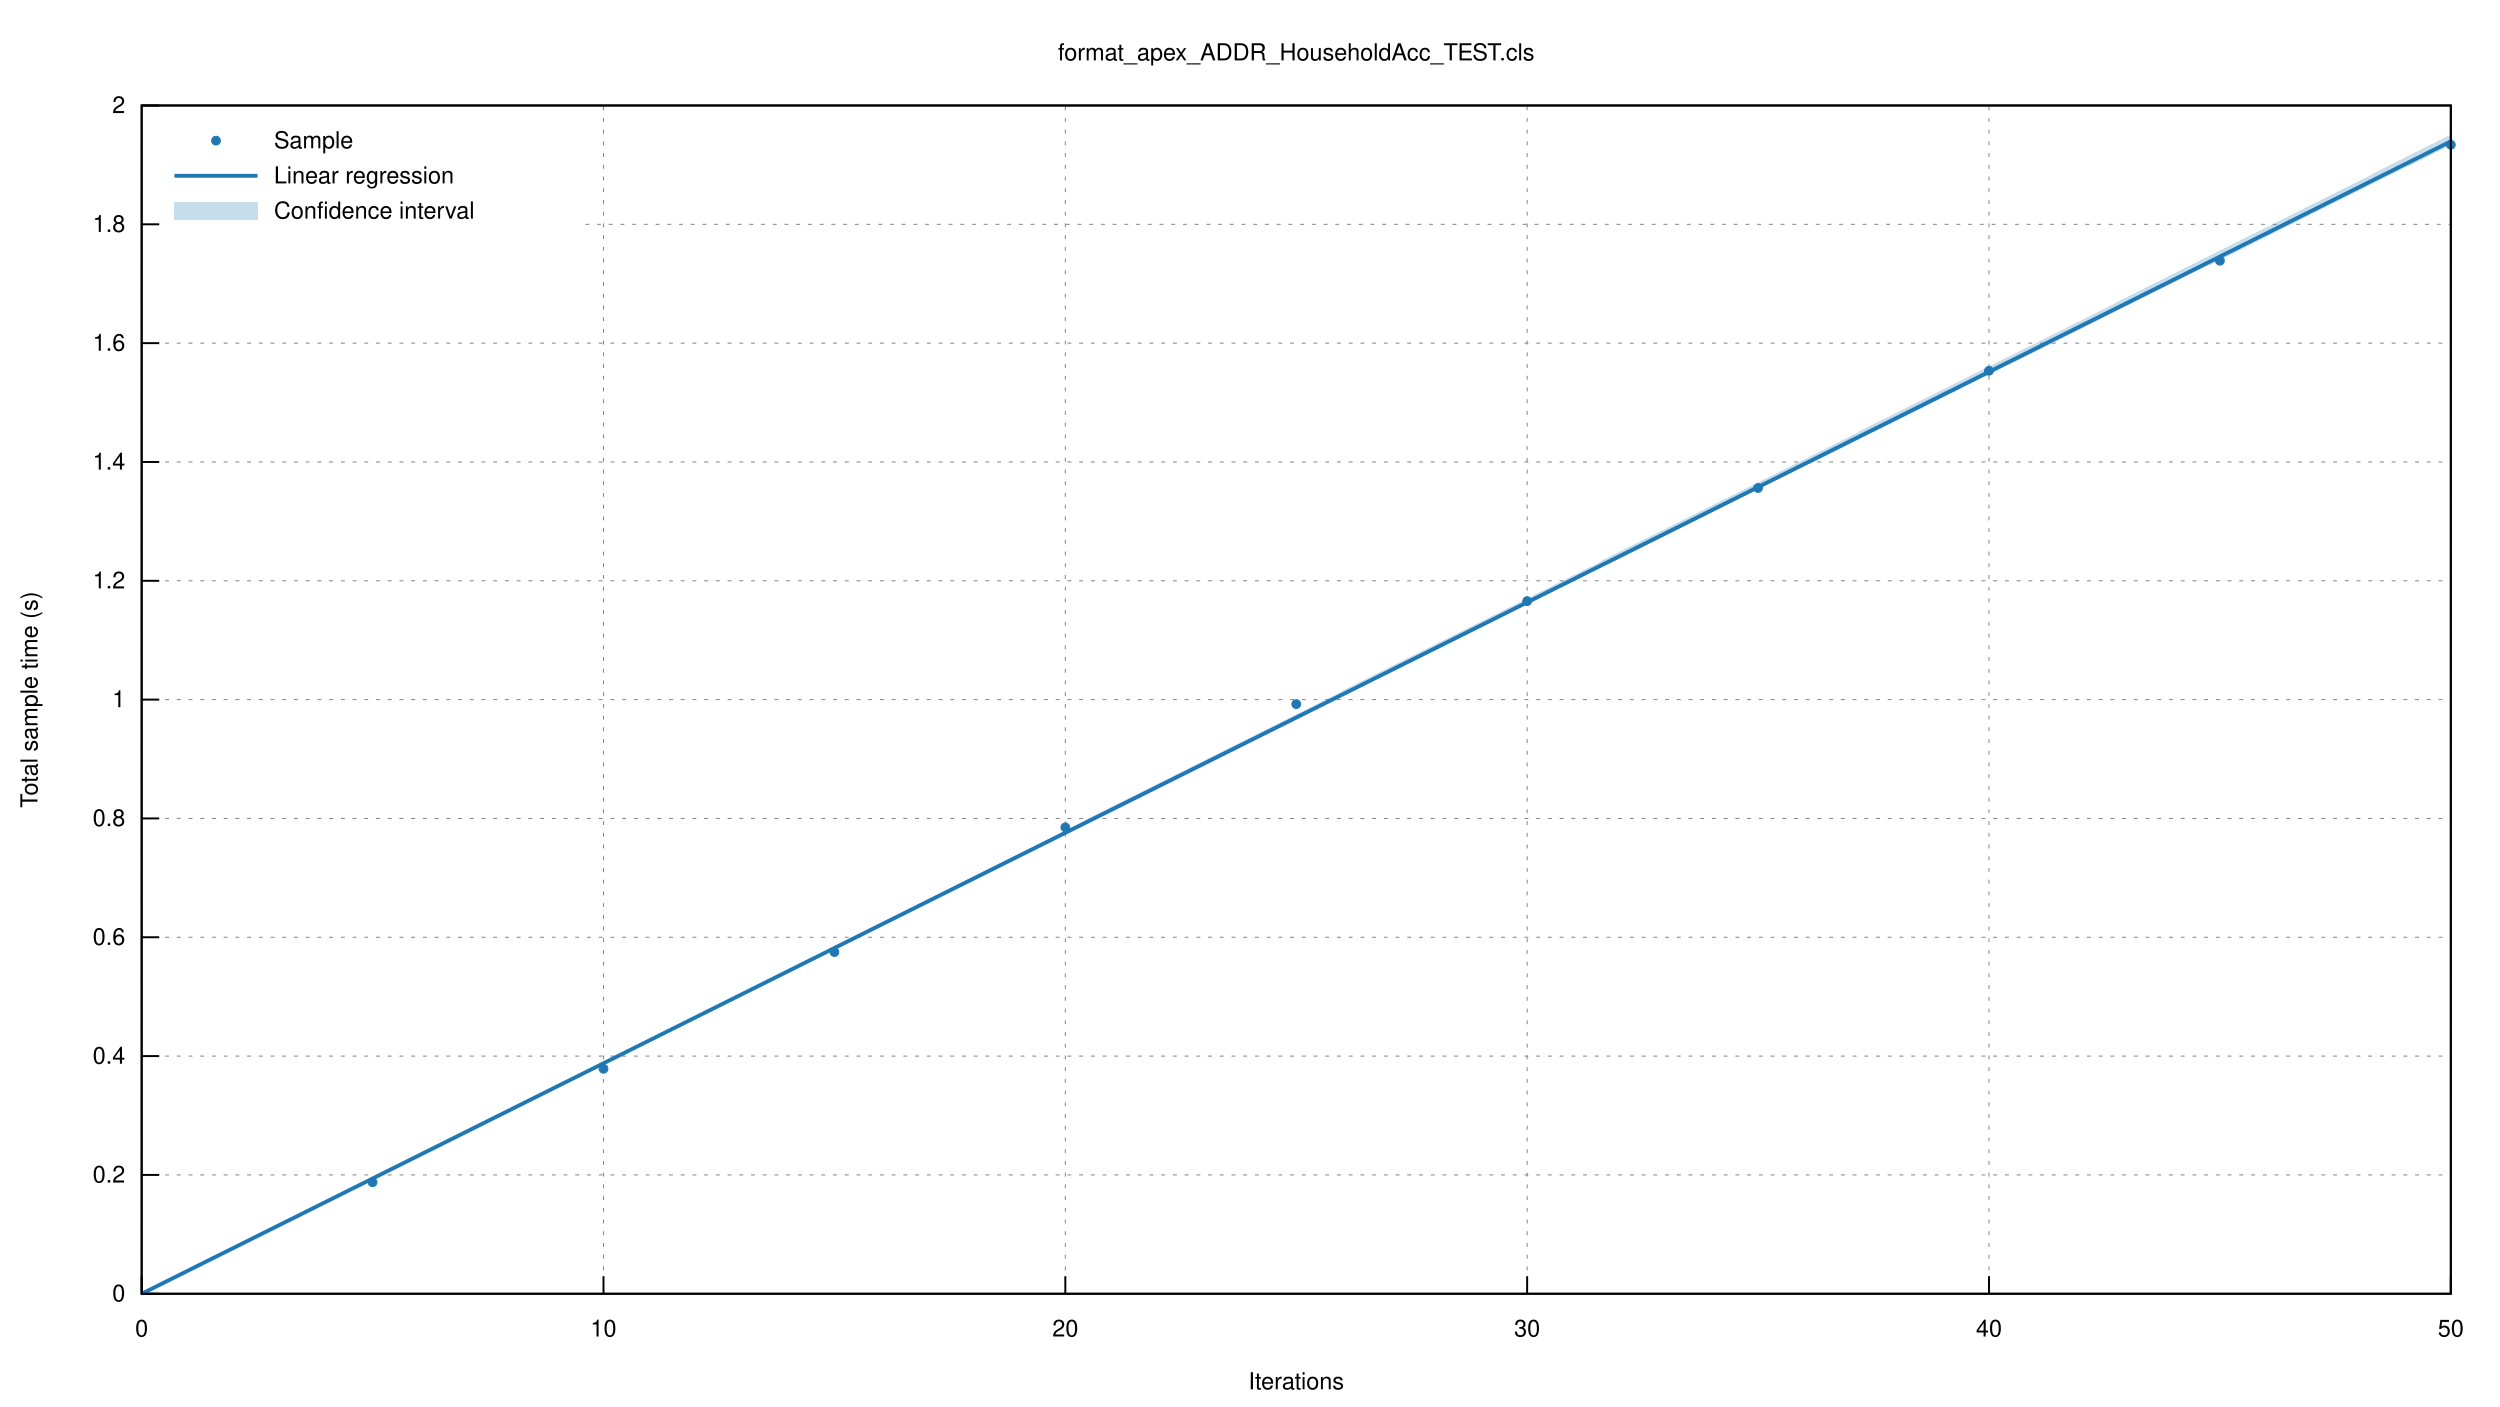
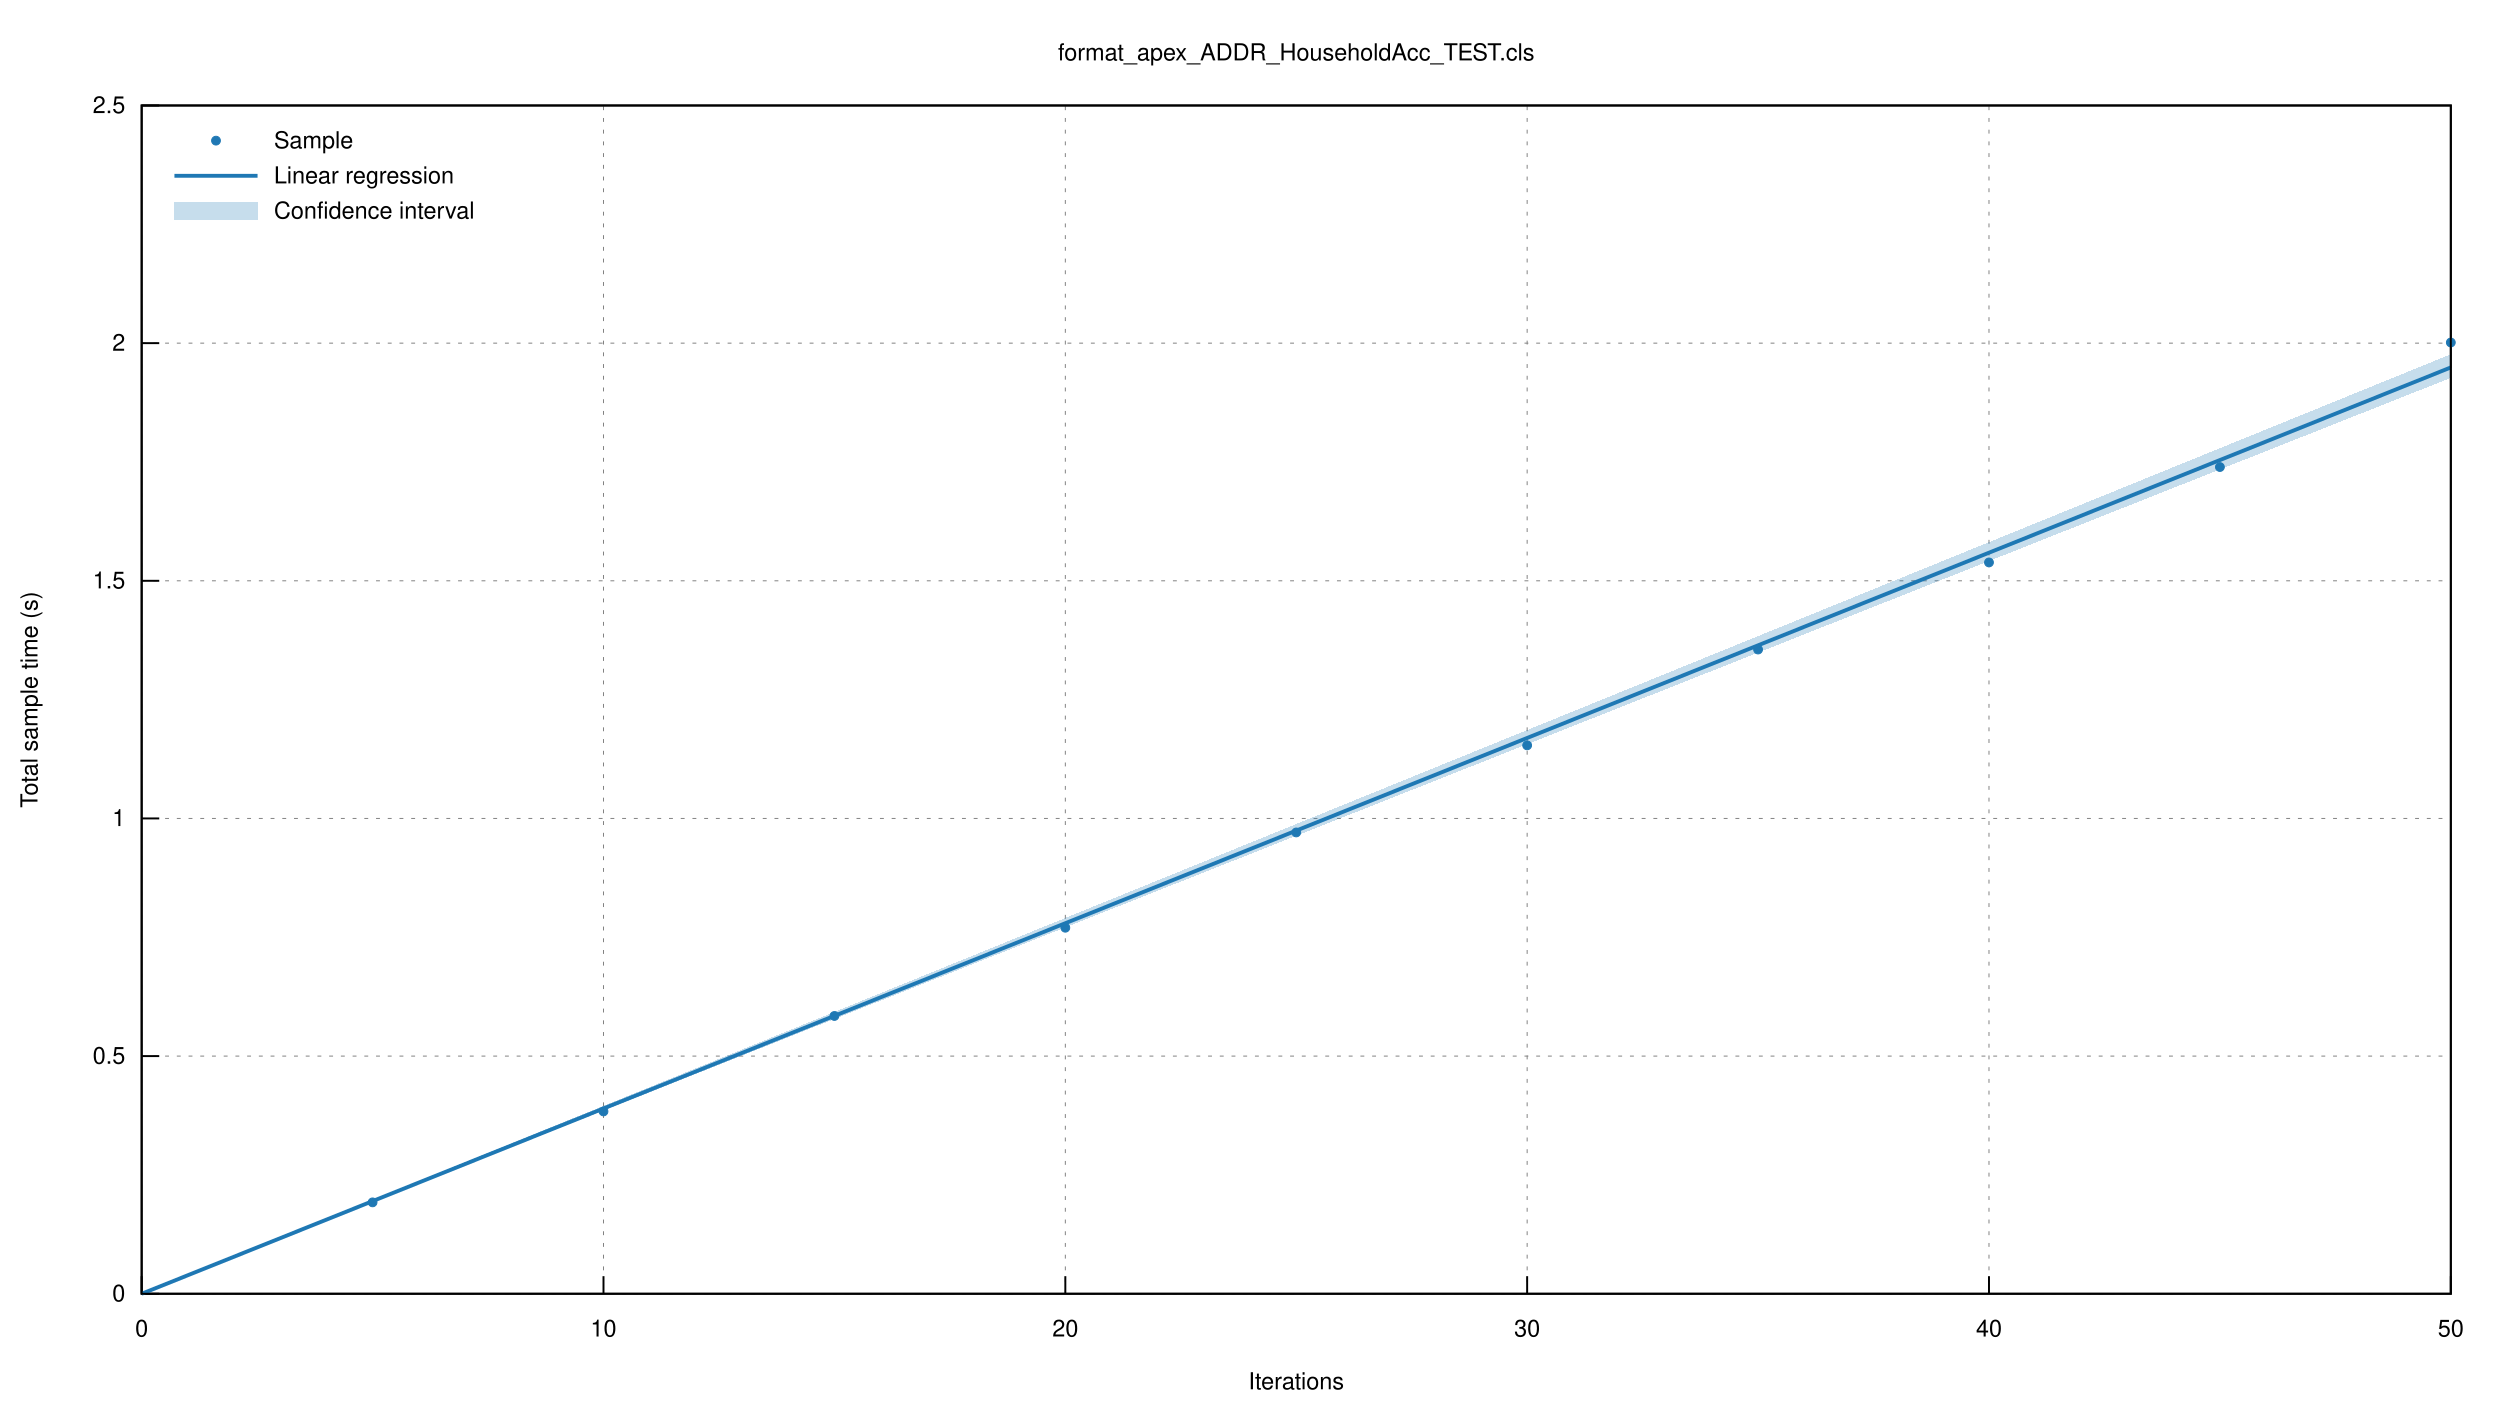
<svg xmlns="http://www.w3.org/2000/svg" xmlns:xlink="http://www.w3.org/1999/xlink" viewBox="0 0 1280 720">
  <g id="gnuplot_canvas">
    <rect x="0" y="0" width="1280" height="720" fill="none" />
    <defs>
      <circle id="gpDot" r="0.5" stroke-width="0.5" stroke="currentColor" />
      <path id="gpPt0" stroke-width="0.222" stroke="currentColor" d="M-1,0 h2 M0,-1 v2" />
      <path id="gpPt1" stroke-width="0.222" stroke="currentColor" d="M-1,-1 L1,1 M1,-1 L-1,1" />
      <path id="gpPt2" stroke-width="0.222" stroke="currentColor" d="M-1,0 L1,0 M0,-1 L0,1 M-1,-1 L1,1 M-1,1 L1,-1" />
      <rect id="gpPt3" stroke-width="0.222" stroke="currentColor" x="-1" y="-1" width="2" height="2" />
      <rect id="gpPt4" stroke-width="0.222" stroke="currentColor" fill="currentColor" x="-1" y="-1" width="2" height="2" />
      <circle id="gpPt5" stroke-width="0.222" stroke="currentColor" cx="0" cy="0" r="1" />
      <use xlink:href="#gpPt5" id="gpPt6" fill="currentColor" stroke="none" />
      <path id="gpPt7" stroke-width="0.222" stroke="currentColor" d="M0,-1.33 L-1.33,0.67 L1.33,0.67 z" />
      <use xlink:href="#gpPt7" id="gpPt8" fill="currentColor" stroke="none" />
      <use xlink:href="#gpPt7" id="gpPt9" stroke="currentColor" transform="rotate(180)" />
      <use xlink:href="#gpPt9" id="gpPt10" fill="currentColor" stroke="none" />
      <use xlink:href="#gpPt3" id="gpPt11" stroke="currentColor" transform="rotate(45)" />
      <use xlink:href="#gpPt11" id="gpPt12" fill="currentColor" stroke="none" />
      <path id="gpPt13" stroke-width="0.222" stroke="currentColor" d="M0,1.330 L1.265,0.411 L0.782,-1.067 L-0.782,-1.076 L-1.265,0.411 z" />
      <use xlink:href="#gpPt13" id="gpPt14" fill="currentColor" stroke="none" />
      <filter id="textbox" filterUnits="objectBoundingBox" x="0" y="0" height="1" width="1">
        <feFlood flood-color="white" flood-opacity="1" result="bgnd" />
        <feComposite in="SourceGraphic" in2="bgnd" operator="atop" />
      </filter>
      <filter id="greybox" filterUnits="objectBoundingBox" x="0" y="0" height="1" width="1">
        <feFlood flood-color="lightgrey" flood-opacity="1" result="grey" />
        <feComposite in="SourceGraphic" in2="grey" operator="atop" />
      </filter>
    </defs>
    <g fill="none" color="white" stroke="currentColor" stroke-width="1.00" stroke-linecap="butt" stroke-linejoin="miter">
</g>
    <g fill="none" color="black" stroke="currentColor" stroke-width="1.00" stroke-linecap="butt" stroke-linejoin="miter">
</g>
    <g fill="none" color="black" stroke="black" stroke-width="0.50" stroke-linecap="butt" stroke-linejoin="miter">
</g>
    <g fill="none" color="gray" stroke="currentColor" stroke-width="0.50" stroke-linecap="butt" stroke-linejoin="miter">
      <path stroke="gray" stroke-dasharray="2,4" class="gridline" d="M72.53,662.40 L1254.82,662.40  " />
    </g>
    <g fill="none" color="gray" stroke="gray" stroke-width="1.00" stroke-linecap="butt" stroke-linejoin="miter">
</g>
    <g fill="none" color="black" stroke="currentColor" stroke-width="1.00" stroke-linecap="butt" stroke-linejoin="miter">
      <path stroke="black" d="M72.53,662.40 L81.53,662.40  " />
      <g transform="translate(64.14,666.30)" stroke="none" fill="black" font-family="Helvetica" font-size="12.00" text-anchor="end">
        <text>
          <tspan font-family="Helvetica"> 0</tspan>
        </text>
      </g>
    </g>
    <g fill="none" color="black" stroke="currentColor" stroke-width="1.00" stroke-linecap="butt" stroke-linejoin="miter">
</g>
    <g fill="none" color="black" stroke="black" stroke-width="0.50" stroke-linecap="butt" stroke-linejoin="miter">
</g>
    <g fill="none" color="gray" stroke="currentColor" stroke-width="0.50" stroke-linecap="butt" stroke-linejoin="miter">
-       <path stroke="gray" stroke-dasharray="2,4" class="gridline" d="M72.53,601.56 L1254.82,601.56  " />
-     </g>
-     <g fill="none" color="gray" stroke="gray" stroke-width="1.00" stroke-linecap="butt" stroke-linejoin="miter">
- </g>
-     <g fill="none" color="black" stroke="currentColor" stroke-width="1.00" stroke-linecap="butt" stroke-linejoin="miter">
-       <path stroke="black" d="M72.53,601.56 L81.53,601.56  " />
-       <g transform="translate(64.14,605.46)" stroke="none" fill="black" font-family="Helvetica" font-size="12.00" text-anchor="end">
-         <text>
-           <tspan font-family="Helvetica"> 0.2</tspan>
-         </text>
-       </g>
-     </g>
-     <g fill="none" color="black" stroke="currentColor" stroke-width="1.00" stroke-linecap="butt" stroke-linejoin="miter">
- </g>
-     <g fill="none" color="black" stroke="black" stroke-width="0.50" stroke-linecap="butt" stroke-linejoin="miter">
- </g>
-     <g fill="none" color="gray" stroke="currentColor" stroke-width="0.50" stroke-linecap="butt" stroke-linejoin="miter">
      <path stroke="gray" stroke-dasharray="2,4" class="gridline" d="M72.53,540.72 L1254.82,540.72  " />
    </g>
    <g fill="none" color="gray" stroke="gray" stroke-width="1.00" stroke-linecap="butt" stroke-linejoin="miter">
</g>
    <g fill="none" color="black" stroke="currentColor" stroke-width="1.00" stroke-linecap="butt" stroke-linejoin="miter">
      <path stroke="black" d="M72.53,540.72 L81.53,540.72  " />
      <g transform="translate(64.14,544.62)" stroke="none" fill="black" font-family="Helvetica" font-size="12.00" text-anchor="end">
        <text>
-           <tspan font-family="Helvetica"> 0.4</tspan>
-         </text>
-       </g>
-     </g>
-     <g fill="none" color="black" stroke="currentColor" stroke-width="1.00" stroke-linecap="butt" stroke-linejoin="miter">
- </g>
-     <g fill="none" color="black" stroke="black" stroke-width="0.50" stroke-linecap="butt" stroke-linejoin="miter">
- </g>
-     <g fill="none" color="gray" stroke="currentColor" stroke-width="0.50" stroke-linecap="butt" stroke-linejoin="miter">
-       <path stroke="gray" stroke-dasharray="2,4" class="gridline" d="M72.53,479.88 L1254.82,479.88  " />
-     </g>
-     <g fill="none" color="gray" stroke="gray" stroke-width="1.00" stroke-linecap="butt" stroke-linejoin="miter">
- </g>
-     <g fill="none" color="black" stroke="currentColor" stroke-width="1.00" stroke-linecap="butt" stroke-linejoin="miter">
-       <path stroke="black" d="M72.53,479.88 L81.53,479.88  " />
-       <g transform="translate(64.14,483.78)" stroke="none" fill="black" font-family="Helvetica" font-size="12.00" text-anchor="end">
-         <text>
-           <tspan font-family="Helvetica"> 0.6</tspan>
+           <tspan font-family="Helvetica"> 0.5</tspan>
        </text>
      </g>
    </g>
    <g fill="none" color="black" stroke="currentColor" stroke-width="1.00" stroke-linecap="butt" stroke-linejoin="miter">
</g>
    <g fill="none" color="black" stroke="black" stroke-width="0.50" stroke-linecap="butt" stroke-linejoin="miter">
</g>
    <g fill="none" color="gray" stroke="currentColor" stroke-width="0.50" stroke-linecap="butt" stroke-linejoin="miter">
      <path stroke="gray" stroke-dasharray="2,4" class="gridline" d="M72.53,419.04 L1254.82,419.04  " />
    </g>
    <g fill="none" color="gray" stroke="gray" stroke-width="1.00" stroke-linecap="butt" stroke-linejoin="miter">
</g>
    <g fill="none" color="black" stroke="currentColor" stroke-width="1.00" stroke-linecap="butt" stroke-linejoin="miter">
      <path stroke="black" d="M72.53,419.04 L81.53,419.04  " />
      <g transform="translate(64.14,422.94)" stroke="none" fill="black" font-family="Helvetica" font-size="12.00" text-anchor="end">
        <text>
-           <tspan font-family="Helvetica"> 0.8</tspan>
-         </text>
-       </g>
-     </g>
-     <g fill="none" color="black" stroke="currentColor" stroke-width="1.00" stroke-linecap="butt" stroke-linejoin="miter">
- </g>
-     <g fill="none" color="black" stroke="black" stroke-width="0.50" stroke-linecap="butt" stroke-linejoin="miter">
- </g>
-     <g fill="none" color="gray" stroke="currentColor" stroke-width="0.50" stroke-linecap="butt" stroke-linejoin="miter">
-       <path stroke="gray" stroke-dasharray="2,4" class="gridline" d="M72.53,358.20 L1254.82,358.20  " />
-     </g>
-     <g fill="none" color="gray" stroke="gray" stroke-width="1.00" stroke-linecap="butt" stroke-linejoin="miter">
- </g>
-     <g fill="none" color="black" stroke="currentColor" stroke-width="1.00" stroke-linecap="butt" stroke-linejoin="miter">
-       <path stroke="black" d="M72.53,358.20 L81.53,358.20  " />
-       <g transform="translate(64.14,362.10)" stroke="none" fill="black" font-family="Helvetica" font-size="12.00" text-anchor="end">
-         <text>
          <tspan font-family="Helvetica"> 1</tspan>
        </text>
      </g>
    </g>
    <g fill="none" color="black" stroke="currentColor" stroke-width="1.00" stroke-linecap="butt" stroke-linejoin="miter">
</g>
    <g fill="none" color="black" stroke="black" stroke-width="0.50" stroke-linecap="butt" stroke-linejoin="miter">
</g>
    <g fill="none" color="gray" stroke="currentColor" stroke-width="0.50" stroke-linecap="butt" stroke-linejoin="miter">
      <path stroke="gray" stroke-dasharray="2,4" class="gridline" d="M72.53,297.37 L1254.82,297.37  " />
    </g>
    <g fill="none" color="gray" stroke="gray" stroke-width="1.00" stroke-linecap="butt" stroke-linejoin="miter">
</g>
    <g fill="none" color="black" stroke="currentColor" stroke-width="1.00" stroke-linecap="butt" stroke-linejoin="miter">
      <path stroke="black" d="M72.53,297.37 L81.53,297.37  " />
      <g transform="translate(64.14,301.27)" stroke="none" fill="black" font-family="Helvetica" font-size="12.00" text-anchor="end">
        <text>
-           <tspan font-family="Helvetica"> 1.2</tspan>
-         </text>
-       </g>
-     </g>
-     <g fill="none" color="black" stroke="currentColor" stroke-width="1.00" stroke-linecap="butt" stroke-linejoin="miter">
- </g>
-     <g fill="none" color="black" stroke="black" stroke-width="0.50" stroke-linecap="butt" stroke-linejoin="miter">
- </g>
-     <g fill="none" color="gray" stroke="currentColor" stroke-width="0.50" stroke-linecap="butt" stroke-linejoin="miter">
-       <path stroke="gray" stroke-dasharray="2,4" class="gridline" d="M72.53,236.53 L1254.82,236.53  " />
-     </g>
-     <g fill="none" color="gray" stroke="gray" stroke-width="1.00" stroke-linecap="butt" stroke-linejoin="miter">
- </g>
-     <g fill="none" color="black" stroke="currentColor" stroke-width="1.00" stroke-linecap="butt" stroke-linejoin="miter">
-       <path stroke="black" d="M72.53,236.53 L81.53,236.53  " />
-       <g transform="translate(64.14,240.43)" stroke="none" fill="black" font-family="Helvetica" font-size="12.00" text-anchor="end">
-         <text>
-           <tspan font-family="Helvetica"> 1.4</tspan>
+           <tspan font-family="Helvetica"> 1.5</tspan>
        </text>
      </g>
    </g>
    <g fill="none" color="black" stroke="currentColor" stroke-width="1.00" stroke-linecap="butt" stroke-linejoin="miter">
</g>
    <g fill="none" color="black" stroke="black" stroke-width="0.50" stroke-linecap="butt" stroke-linejoin="miter">
</g>
    <g fill="none" color="gray" stroke="currentColor" stroke-width="0.50" stroke-linecap="butt" stroke-linejoin="miter">
      <path stroke="gray" stroke-dasharray="2,4" class="gridline" d="M72.53,175.69 L1254.82,175.69  " />
    </g>
    <g fill="none" color="gray" stroke="gray" stroke-width="1.00" stroke-linecap="butt" stroke-linejoin="miter">
</g>
    <g fill="none" color="black" stroke="currentColor" stroke-width="1.00" stroke-linecap="butt" stroke-linejoin="miter">
      <path stroke="black" d="M72.53,175.69 L81.53,175.69  " />
      <g transform="translate(64.14,179.59)" stroke="none" fill="black" font-family="Helvetica" font-size="12.00" text-anchor="end">
        <text>
-           <tspan font-family="Helvetica"> 1.6</tspan>
-         </text>
-       </g>
-     </g>
-     <g fill="none" color="black" stroke="currentColor" stroke-width="1.00" stroke-linecap="butt" stroke-linejoin="miter">
- </g>
-     <g fill="none" color="black" stroke="black" stroke-width="0.50" stroke-linecap="butt" stroke-linejoin="miter">
- </g>
-     <g fill="none" color="gray" stroke="currentColor" stroke-width="0.50" stroke-linecap="butt" stroke-linejoin="miter">
-       <path stroke="gray" stroke-dasharray="2,4" class="gridline" d="M72.53,114.85 L80.92,114.85 M299.67,114.85 L1254.82,114.85  " />
-     </g>
-     <g fill="none" color="gray" stroke="gray" stroke-width="1.00" stroke-linecap="butt" stroke-linejoin="miter">
- </g>
-     <g fill="none" color="black" stroke="currentColor" stroke-width="1.00" stroke-linecap="butt" stroke-linejoin="miter">
-       <path stroke="black" d="M72.53,114.85 L81.53,114.85  " />
-       <g transform="translate(64.14,118.75)" stroke="none" fill="black" font-family="Helvetica" font-size="12.00" text-anchor="end">
-         <text>
-           <tspan font-family="Helvetica"> 1.8</tspan>
+           <tspan font-family="Helvetica"> 2</tspan>
        </text>
      </g>
    </g>
    <g fill="none" color="black" stroke="currentColor" stroke-width="1.00" stroke-linecap="butt" stroke-linejoin="miter">
</g>
    <g fill="none" color="black" stroke="black" stroke-width="0.50" stroke-linecap="butt" stroke-linejoin="miter">
</g>
    <g fill="none" color="gray" stroke="currentColor" stroke-width="0.50" stroke-linecap="butt" stroke-linejoin="miter">
      <path stroke="gray" stroke-dasharray="2,4" class="gridline" d="M72.53,54.01 L1254.82,54.01  " />
    </g>
    <g fill="none" color="gray" stroke="gray" stroke-width="1.00" stroke-linecap="butt" stroke-linejoin="miter">
</g>
    <g fill="none" color="black" stroke="currentColor" stroke-width="1.00" stroke-linecap="butt" stroke-linejoin="miter">
      <path stroke="black" d="M72.53,54.01 L81.53,54.01  " />
      <g transform="translate(64.14,57.91)" stroke="none" fill="black" font-family="Helvetica" font-size="12.00" text-anchor="end">
        <text>
-           <tspan font-family="Helvetica"> 2</tspan>
+           <tspan font-family="Helvetica"> 2.5</tspan>
        </text>
      </g>
    </g>
    <g fill="none" color="black" stroke="currentColor" stroke-width="1.00" stroke-linecap="butt" stroke-linejoin="miter">
</g>
    <g fill="none" color="black" stroke="black" stroke-width="0.50" stroke-linecap="butt" stroke-linejoin="miter">
</g>
    <g fill="none" color="gray" stroke="currentColor" stroke-width="0.50" stroke-linecap="butt" stroke-linejoin="miter">
      <path stroke="gray" stroke-dasharray="2,4" class="gridline" d="M72.53,662.40 L72.53,54.01  " />
    </g>
    <g fill="none" color="gray" stroke="gray" stroke-width="1.00" stroke-linecap="butt" stroke-linejoin="miter">
</g>
    <g fill="none" color="black" stroke="currentColor" stroke-width="1.00" stroke-linecap="butt" stroke-linejoin="miter">
      <path stroke="black" d="M72.53,662.40 L72.53,653.40  " />
      <g transform="translate(72.53,684.30)" stroke="none" fill="black" font-family="Helvetica" font-size="12.00" text-anchor="middle">
        <text>
          <tspan font-family="Helvetica"> 0</tspan>
        </text>
      </g>
    </g>
    <g fill="none" color="black" stroke="currentColor" stroke-width="1.00" stroke-linecap="butt" stroke-linejoin="miter">
</g>
    <g fill="none" color="black" stroke="black" stroke-width="0.50" stroke-linecap="butt" stroke-linejoin="miter">
</g>
    <g fill="none" color="gray" stroke="currentColor" stroke-width="0.50" stroke-linecap="butt" stroke-linejoin="miter">
      <path stroke="gray" stroke-dasharray="2,4" class="gridline" d="M308.99,662.40 L308.99,54.01  " />
    </g>
    <g fill="none" color="gray" stroke="gray" stroke-width="1.00" stroke-linecap="butt" stroke-linejoin="miter">
</g>
    <g fill="none" color="black" stroke="currentColor" stroke-width="1.00" stroke-linecap="butt" stroke-linejoin="miter">
      <path stroke="black" d="M308.99,662.40 L308.99,653.40  " />
      <g transform="translate(308.99,684.30)" stroke="none" fill="black" font-family="Helvetica" font-size="12.00" text-anchor="middle">
        <text>
          <tspan font-family="Helvetica"> 10</tspan>
        </text>
      </g>
    </g>
    <g fill="none" color="black" stroke="currentColor" stroke-width="1.00" stroke-linecap="butt" stroke-linejoin="miter">
</g>
    <g fill="none" color="black" stroke="black" stroke-width="0.50" stroke-linecap="butt" stroke-linejoin="miter">
</g>
    <g fill="none" color="gray" stroke="currentColor" stroke-width="0.50" stroke-linecap="butt" stroke-linejoin="miter">
      <path stroke="gray" stroke-dasharray="2,4" class="gridline" d="M545.45,662.40 L545.45,54.01  " />
    </g>
    <g fill="none" color="gray" stroke="gray" stroke-width="1.00" stroke-linecap="butt" stroke-linejoin="miter">
</g>
    <g fill="none" color="black" stroke="currentColor" stroke-width="1.00" stroke-linecap="butt" stroke-linejoin="miter">
      <path stroke="black" d="M545.45,662.40 L545.45,653.40  " />
      <g transform="translate(545.45,684.30)" stroke="none" fill="black" font-family="Helvetica" font-size="12.00" text-anchor="middle">
        <text>
          <tspan font-family="Helvetica"> 20</tspan>
        </text>
      </g>
    </g>
    <g fill="none" color="black" stroke="currentColor" stroke-width="1.00" stroke-linecap="butt" stroke-linejoin="miter">
</g>
    <g fill="none" color="black" stroke="black" stroke-width="0.50" stroke-linecap="butt" stroke-linejoin="miter">
</g>
    <g fill="none" color="gray" stroke="currentColor" stroke-width="0.50" stroke-linecap="butt" stroke-linejoin="miter">
      <path stroke="gray" stroke-dasharray="2,4" class="gridline" d="M781.90,662.40 L781.90,54.01  " />
    </g>
    <g fill="none" color="gray" stroke="gray" stroke-width="1.00" stroke-linecap="butt" stroke-linejoin="miter">
</g>
    <g fill="none" color="black" stroke="currentColor" stroke-width="1.00" stroke-linecap="butt" stroke-linejoin="miter">
      <path stroke="black" d="M781.90,662.40 L781.90,653.40  " />
      <g transform="translate(781.90,684.30)" stroke="none" fill="black" font-family="Helvetica" font-size="12.00" text-anchor="middle">
        <text>
          <tspan font-family="Helvetica"> 30</tspan>
        </text>
      </g>
    </g>
    <g fill="none" color="black" stroke="currentColor" stroke-width="1.00" stroke-linecap="butt" stroke-linejoin="miter">
</g>
    <g fill="none" color="black" stroke="black" stroke-width="0.50" stroke-linecap="butt" stroke-linejoin="miter">
</g>
    <g fill="none" color="gray" stroke="currentColor" stroke-width="0.50" stroke-linecap="butt" stroke-linejoin="miter">
      <path stroke="gray" stroke-dasharray="2,4" class="gridline" d="M1018.36,662.40 L1018.36,54.01  " />
    </g>
    <g fill="none" color="gray" stroke="gray" stroke-width="1.00" stroke-linecap="butt" stroke-linejoin="miter">
</g>
    <g fill="none" color="black" stroke="currentColor" stroke-width="1.00" stroke-linecap="butt" stroke-linejoin="miter">
      <path stroke="black" d="M1018.36,662.40 L1018.36,653.40  " />
      <g transform="translate(1018.36,684.30)" stroke="none" fill="black" font-family="Helvetica" font-size="12.00" text-anchor="middle">
        <text>
          <tspan font-family="Helvetica"> 40</tspan>
        </text>
      </g>
    </g>
    <g fill="none" color="black" stroke="currentColor" stroke-width="1.00" stroke-linecap="butt" stroke-linejoin="miter">
</g>
    <g fill="none" color="black" stroke="black" stroke-width="0.50" stroke-linecap="butt" stroke-linejoin="miter">
</g>
    <g fill="none" color="gray" stroke="currentColor" stroke-width="0.50" stroke-linecap="butt" stroke-linejoin="miter">
      <path stroke="gray" stroke-dasharray="2,4" class="gridline" d="M1254.82,662.40 L1254.82,54.01  " />
    </g>
    <g fill="none" color="gray" stroke="gray" stroke-width="1.00" stroke-linecap="butt" stroke-linejoin="miter">
</g>
    <g fill="none" color="black" stroke="currentColor" stroke-width="1.00" stroke-linecap="butt" stroke-linejoin="miter">
      <path stroke="black" d="M1254.82,662.40 L1254.82,653.40  " />
      <g transform="translate(1254.82,684.30)" stroke="none" fill="black" font-family="Helvetica" font-size="12.00" text-anchor="middle">
        <text>
          <tspan font-family="Helvetica"> 50</tspan>
        </text>
      </g>
    </g>
    <g fill="none" color="black" stroke="currentColor" stroke-width="1.00" stroke-linecap="butt" stroke-linejoin="miter">
</g>
    <g fill="none" color="black" stroke="currentColor" stroke-width="1.00" stroke-linecap="butt" stroke-linejoin="miter">
      <path stroke="black" d="M72.53,54.01 L72.53,662.40 L1254.82,662.40 L1254.82,54.01 L72.53,54.01 Z  " />
    </g>
    <g fill="none" color="black" stroke="currentColor" stroke-width="1.00" stroke-linecap="butt" stroke-linejoin="miter">
      <g transform="translate(19.18,358.21) rotate(270)" stroke="none" fill="black" font-family="Helvetica" font-size="12.00" text-anchor="middle">
        <text>
          <tspan font-family="Helvetica">Total sample time (s)</tspan>
        </text>
      </g>
    </g>
    <g fill="none" color="black" stroke="currentColor" stroke-width="1.00" stroke-linecap="butt" stroke-linejoin="miter">
      <g transform="translate(663.67,711.30)" stroke="none" fill="black" font-family="Helvetica" font-size="12.00" text-anchor="middle">
        <text>
          <tspan font-family="Helvetica">Iterations</tspan>
        </text>
      </g>
    </g>
    <g fill="none" color="black" stroke="currentColor" stroke-width="1.00" stroke-linecap="butt" stroke-linejoin="miter">
</g>
    <g id="gnuplot_plot_1">
      <g fill="none" color="black" stroke="currentColor" stroke-width="1.00" stroke-linecap="butt" stroke-linejoin="miter">
        <g transform="translate(140.26,75.91)" stroke="none" fill="black" font-family="Helvetica" font-size="12.00" text-anchor="start">
          <text>
            <tspan font-family="Helvetica">Sample</tspan>
          </text>
        </g>
      </g>
      <g fill="none" color="black" stroke="currentColor" stroke-width="1.00" stroke-linecap="butt" stroke-linejoin="miter">
-         <use xlink:href="#gpPt6" transform="translate(190.76,605.31) scale(2.25)" color="rgb( 31, 120, 180)" />
-         <use xlink:href="#gpPt6" transform="translate(308.99,547.21) scale(2.25)" color="rgb( 31, 120, 180)" />
-         <use xlink:href="#gpPt6" transform="translate(427.22,487.44) scale(2.25)" color="rgb( 31, 120, 180)" />
-         <use xlink:href="#gpPt6" transform="translate(545.45,423.61) scale(2.25)" color="rgb( 31, 120, 180)" />
-         <use xlink:href="#gpPt6" transform="translate(663.68,360.50) scale(2.25)" color="rgb( 31, 120, 180)" />
-         <use xlink:href="#gpPt6" transform="translate(781.90,307.76) scale(2.25)" color="rgb( 31, 120, 180)" />
-         <use xlink:href="#gpPt6" transform="translate(900.13,249.84) scale(2.25)" color="rgb( 31, 120, 180)" />
-         <use xlink:href="#gpPt6" transform="translate(1018.36,189.84) scale(2.25)" color="rgb( 31, 120, 180)" />
-         <use xlink:href="#gpPt6" transform="translate(1136.59,133.49) scale(2.25)" color="rgb( 31, 120, 180)" />
-         <use xlink:href="#gpPt6" transform="translate(1254.82,74.12) scale(2.25)" color="rgb( 31, 120, 180)" />
+         <use xlink:href="#gpPt6" transform="translate(190.76,615.61) scale(2.25)" color="rgb( 31, 120, 180)" />
+         <use xlink:href="#gpPt6" transform="translate(308.99,569.06) scale(2.25)" color="rgb( 31, 120, 180)" />
+         <use xlink:href="#gpPt6" transform="translate(427.22,520.18) scale(2.25)" color="rgb( 31, 120, 180)" />
+         <use xlink:href="#gpPt6" transform="translate(545.45,475.00) scale(2.25)" color="rgb( 31, 120, 180)" />
+         <use xlink:href="#gpPt6" transform="translate(663.68,426.21) scale(2.25)" color="rgb( 31, 120, 180)" />
+         <use xlink:href="#gpPt6" transform="translate(781.90,381.62) scale(2.25)" color="rgb( 31, 120, 180)" />
+         <use xlink:href="#gpPt6" transform="translate(900.13,332.56) scale(2.25)" color="rgb( 31, 120, 180)" />
+         <use xlink:href="#gpPt6" transform="translate(1018.36,287.97) scale(2.25)" color="rgb( 31, 120, 180)" />
+         <use xlink:href="#gpPt6" transform="translate(1136.59,239.12) scale(2.25)" color="rgb( 31, 120, 180)" />
+         <use xlink:href="#gpPt6" transform="translate(1254.82,175.36) scale(2.25)" color="rgb( 31, 120, 180)" />
        <use xlink:href="#gpPt6" transform="translate(110.59,72.01) scale(2.25)" color="rgb( 31, 120, 180)" />
      </g>
    </g>
    <g id="gnuplot_plot_2">
      <g fill="none" color="white" stroke="rgb( 31, 120, 180)" stroke-width="2.00" stroke-linecap="butt" stroke-linejoin="miter">
</g>
      <g fill="none" color="black" stroke="currentColor" stroke-width="2.00" stroke-linecap="butt" stroke-linejoin="miter">
        <g transform="translate(140.26,93.91)" stroke="none" fill="black" font-family="Helvetica" font-size="12.00" text-anchor="start">
          <text>
            <tspan font-family="Helvetica">Linear regression</tspan>
          </text>
        </g>
      </g>
      <g fill="none" color="black" stroke="currentColor" stroke-width="2.00" stroke-linecap="butt" stroke-linejoin="miter">
-         <path stroke="rgb( 31, 120, 180)" d="M89.31,90.01 L131.87,90.01 M72.53,662.40 L1254.82,72.37  " />
+         <path stroke="rgb( 31, 120, 180)" d="M89.31,90.01 L131.87,90.01 M72.53,662.40 L1254.82,188.12  " />
      </g>
    </g>
    <g id="gnuplot_plot_3">
      <g fill="none" color="white" stroke="rgb( 31, 120, 180)" stroke-width="1.00" stroke-linecap="butt" stroke-linejoin="miter">
</g>
      <g fill="none" color="black" stroke="currentColor" stroke-width="1.00" stroke-linecap="butt" stroke-linejoin="miter">
        <g transform="translate(140.26,111.91)" stroke="none" fill="black" font-family="Helvetica" font-size="12.00" text-anchor="start">
          <text>
            <tspan font-family="Helvetica">Confidence interval</tspan>
          </text>
        </g>
      </g>
      <g fill="none" color="black" stroke="currentColor" stroke-width="1.00" stroke-linecap="butt" stroke-linejoin="miter">
        <g stroke="none" shape-rendering="crispEdges">
          <polygon fill="rgb( 31, 120, 180)" fill-opacity="0.25" points="89.31,112.51 131.87,112.51 131.87,103.51 89.31,103.51 " />
          <polygon fill="rgb( 31, 120, 180)" fill-opacity="0.25" points="72.53,662.40 72.53,662.40 72.53,662.40 " />
-           <polygon fill="rgb( 31, 120, 180)" fill-opacity="0.25" points="72.53,662.40 1254.82,74.21 1254.82,68.96 " />
+           <polygon fill="rgb( 31, 120, 180)" fill-opacity="0.25" points="72.53,662.40 1254.82,193.47 1254.82,181.38 " />
        </g>
      </g>
    </g>
    <g fill="none" color="white" stroke="rgb( 31, 120, 180)" stroke-width="2.00" stroke-linecap="butt" stroke-linejoin="miter">
</g>
    <g fill="none" color="black" stroke="currentColor" stroke-width="2.00" stroke-linecap="butt" stroke-linejoin="miter">
</g>
    <g fill="none" color="black" stroke="black" stroke-width="1.00" stroke-linecap="butt" stroke-linejoin="miter">
</g>
    <g fill="none" color="black" stroke="currentColor" stroke-width="1.00" stroke-linecap="butt" stroke-linejoin="miter">
      <path stroke="black" d="M72.53,54.01 L72.53,662.40 L1254.82,662.40 L1254.82,54.01 L72.53,54.01 Z  " />
    </g>
    <g fill="none" color="black" stroke="currentColor" stroke-width="1.00" stroke-linecap="butt" stroke-linejoin="miter">
      <g transform="translate(663.67,30.91)" stroke="none" fill="black" font-family="Helvetica" font-size="12.00" text-anchor="middle">
        <text>
          <tspan font-family="Helvetica">format_apex_ADDR_HouseholdAcc_TEST.cls</tspan>
        </text>
      </g>
    </g>
    <g fill="none" color="black" stroke="currentColor" stroke-width="1.00" stroke-linecap="butt" stroke-linejoin="miter">
</g>
  </g>
</svg>
